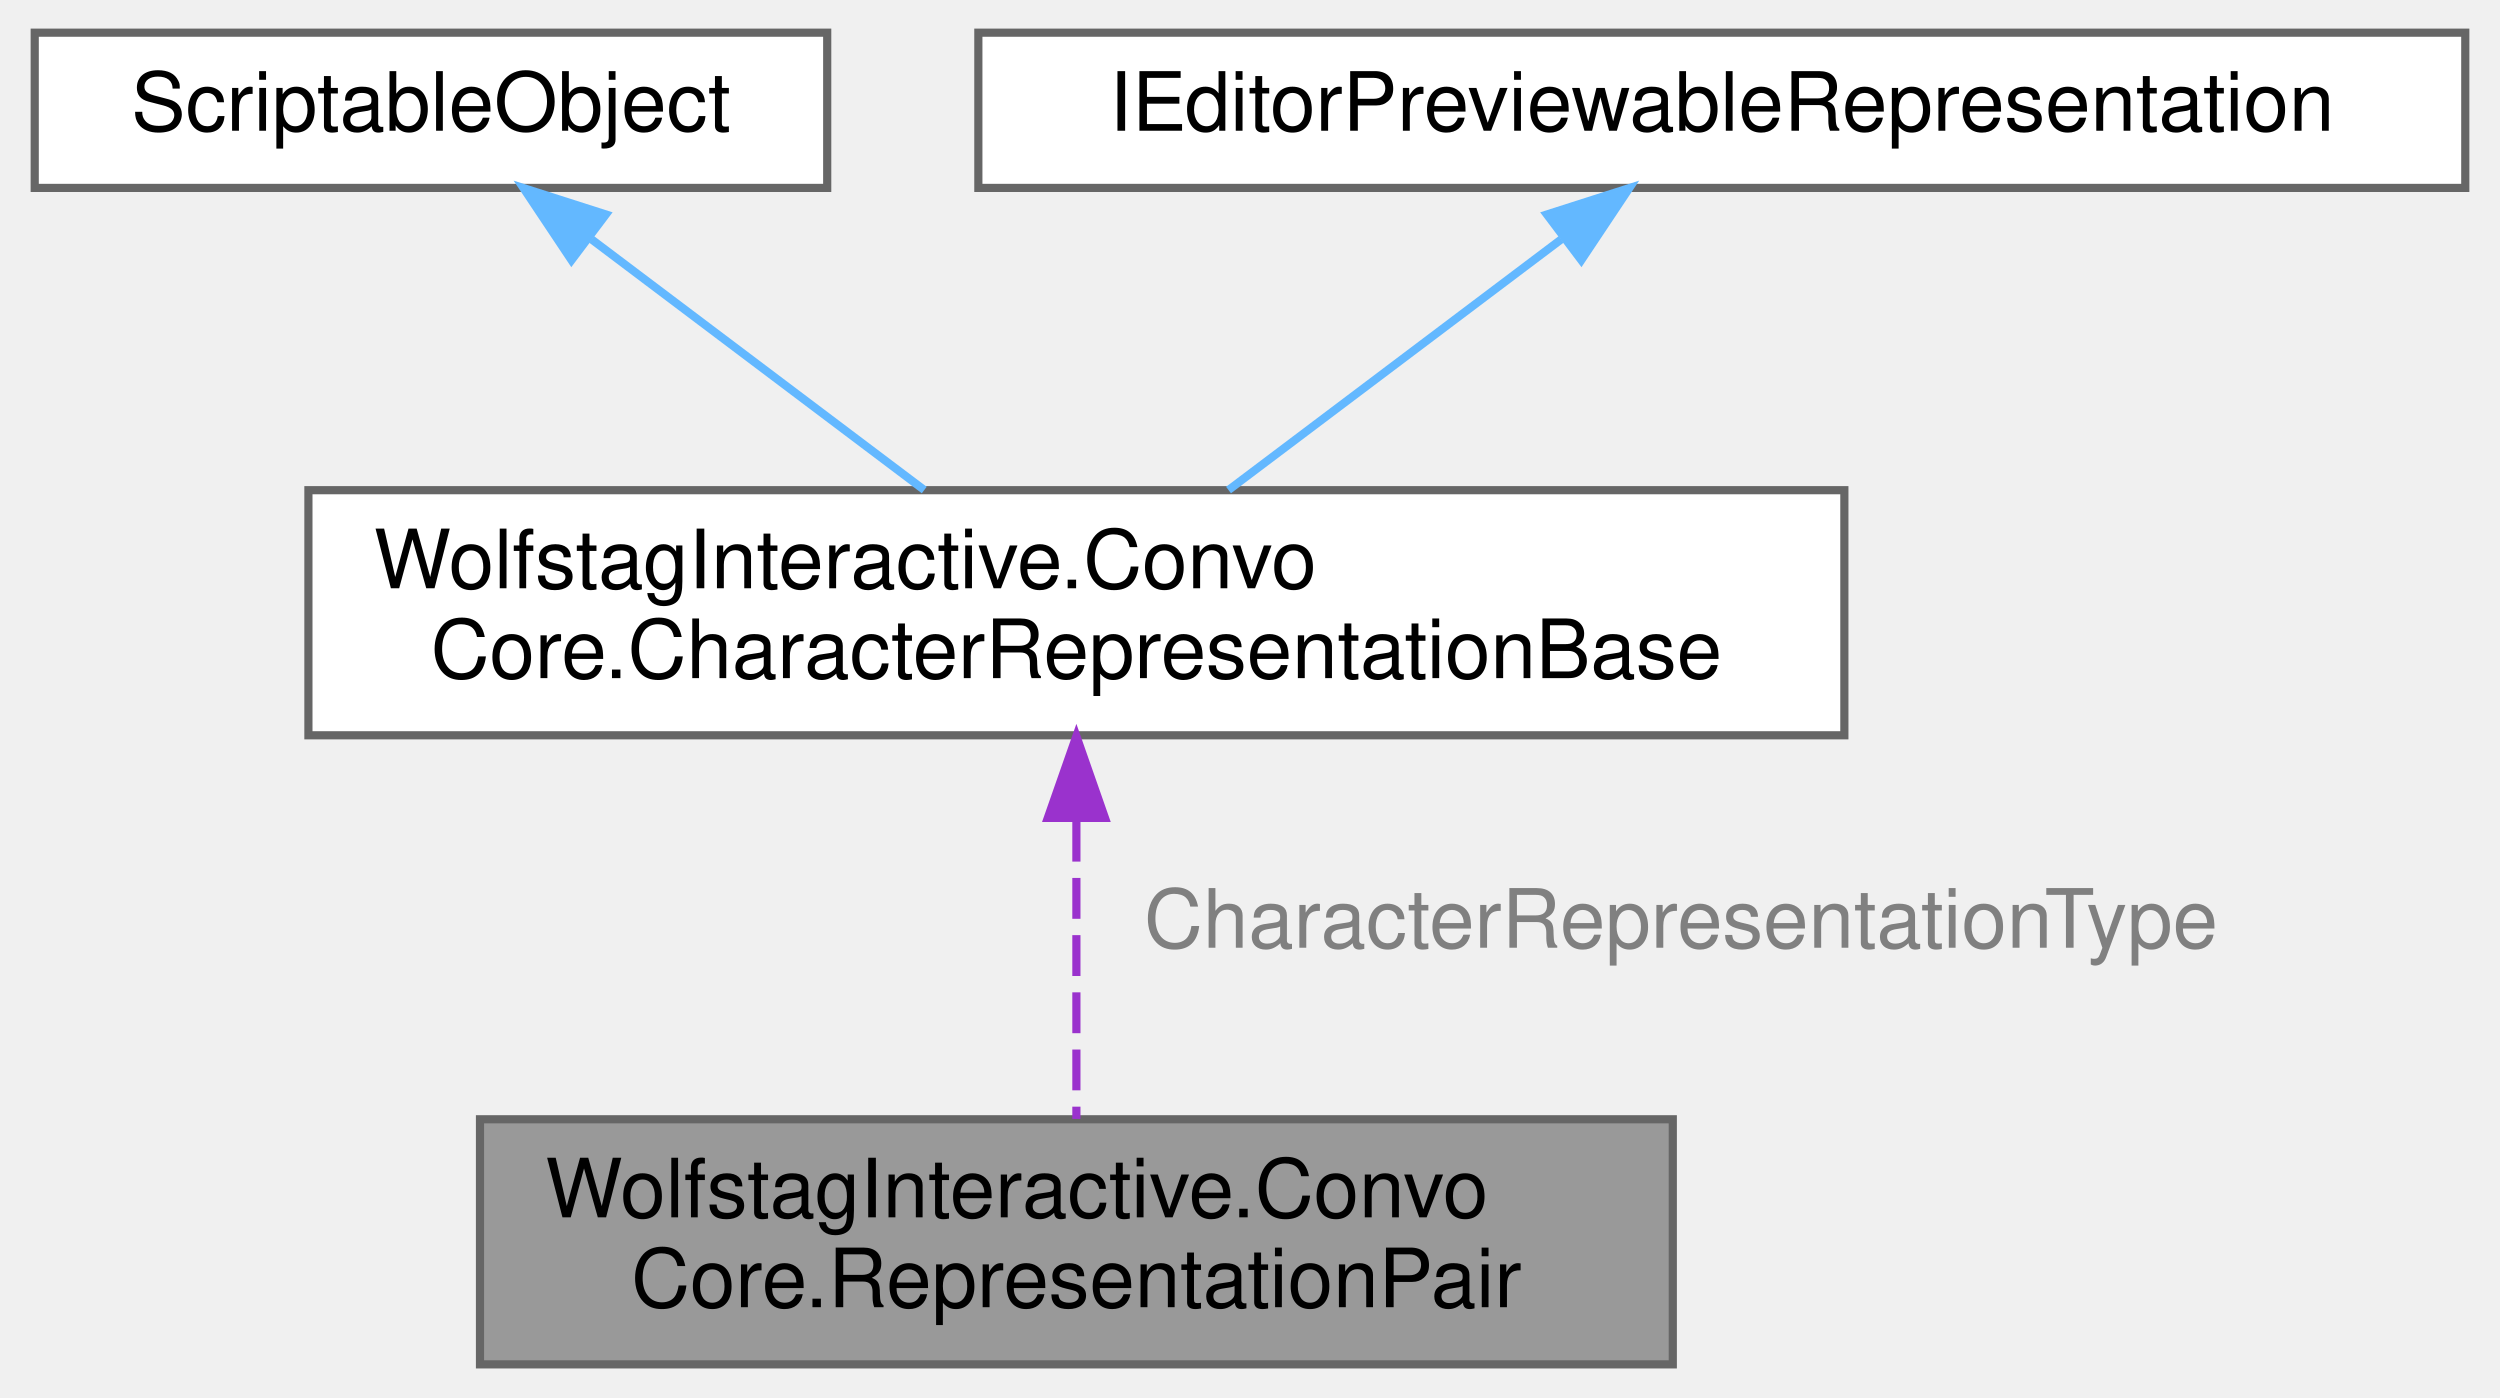
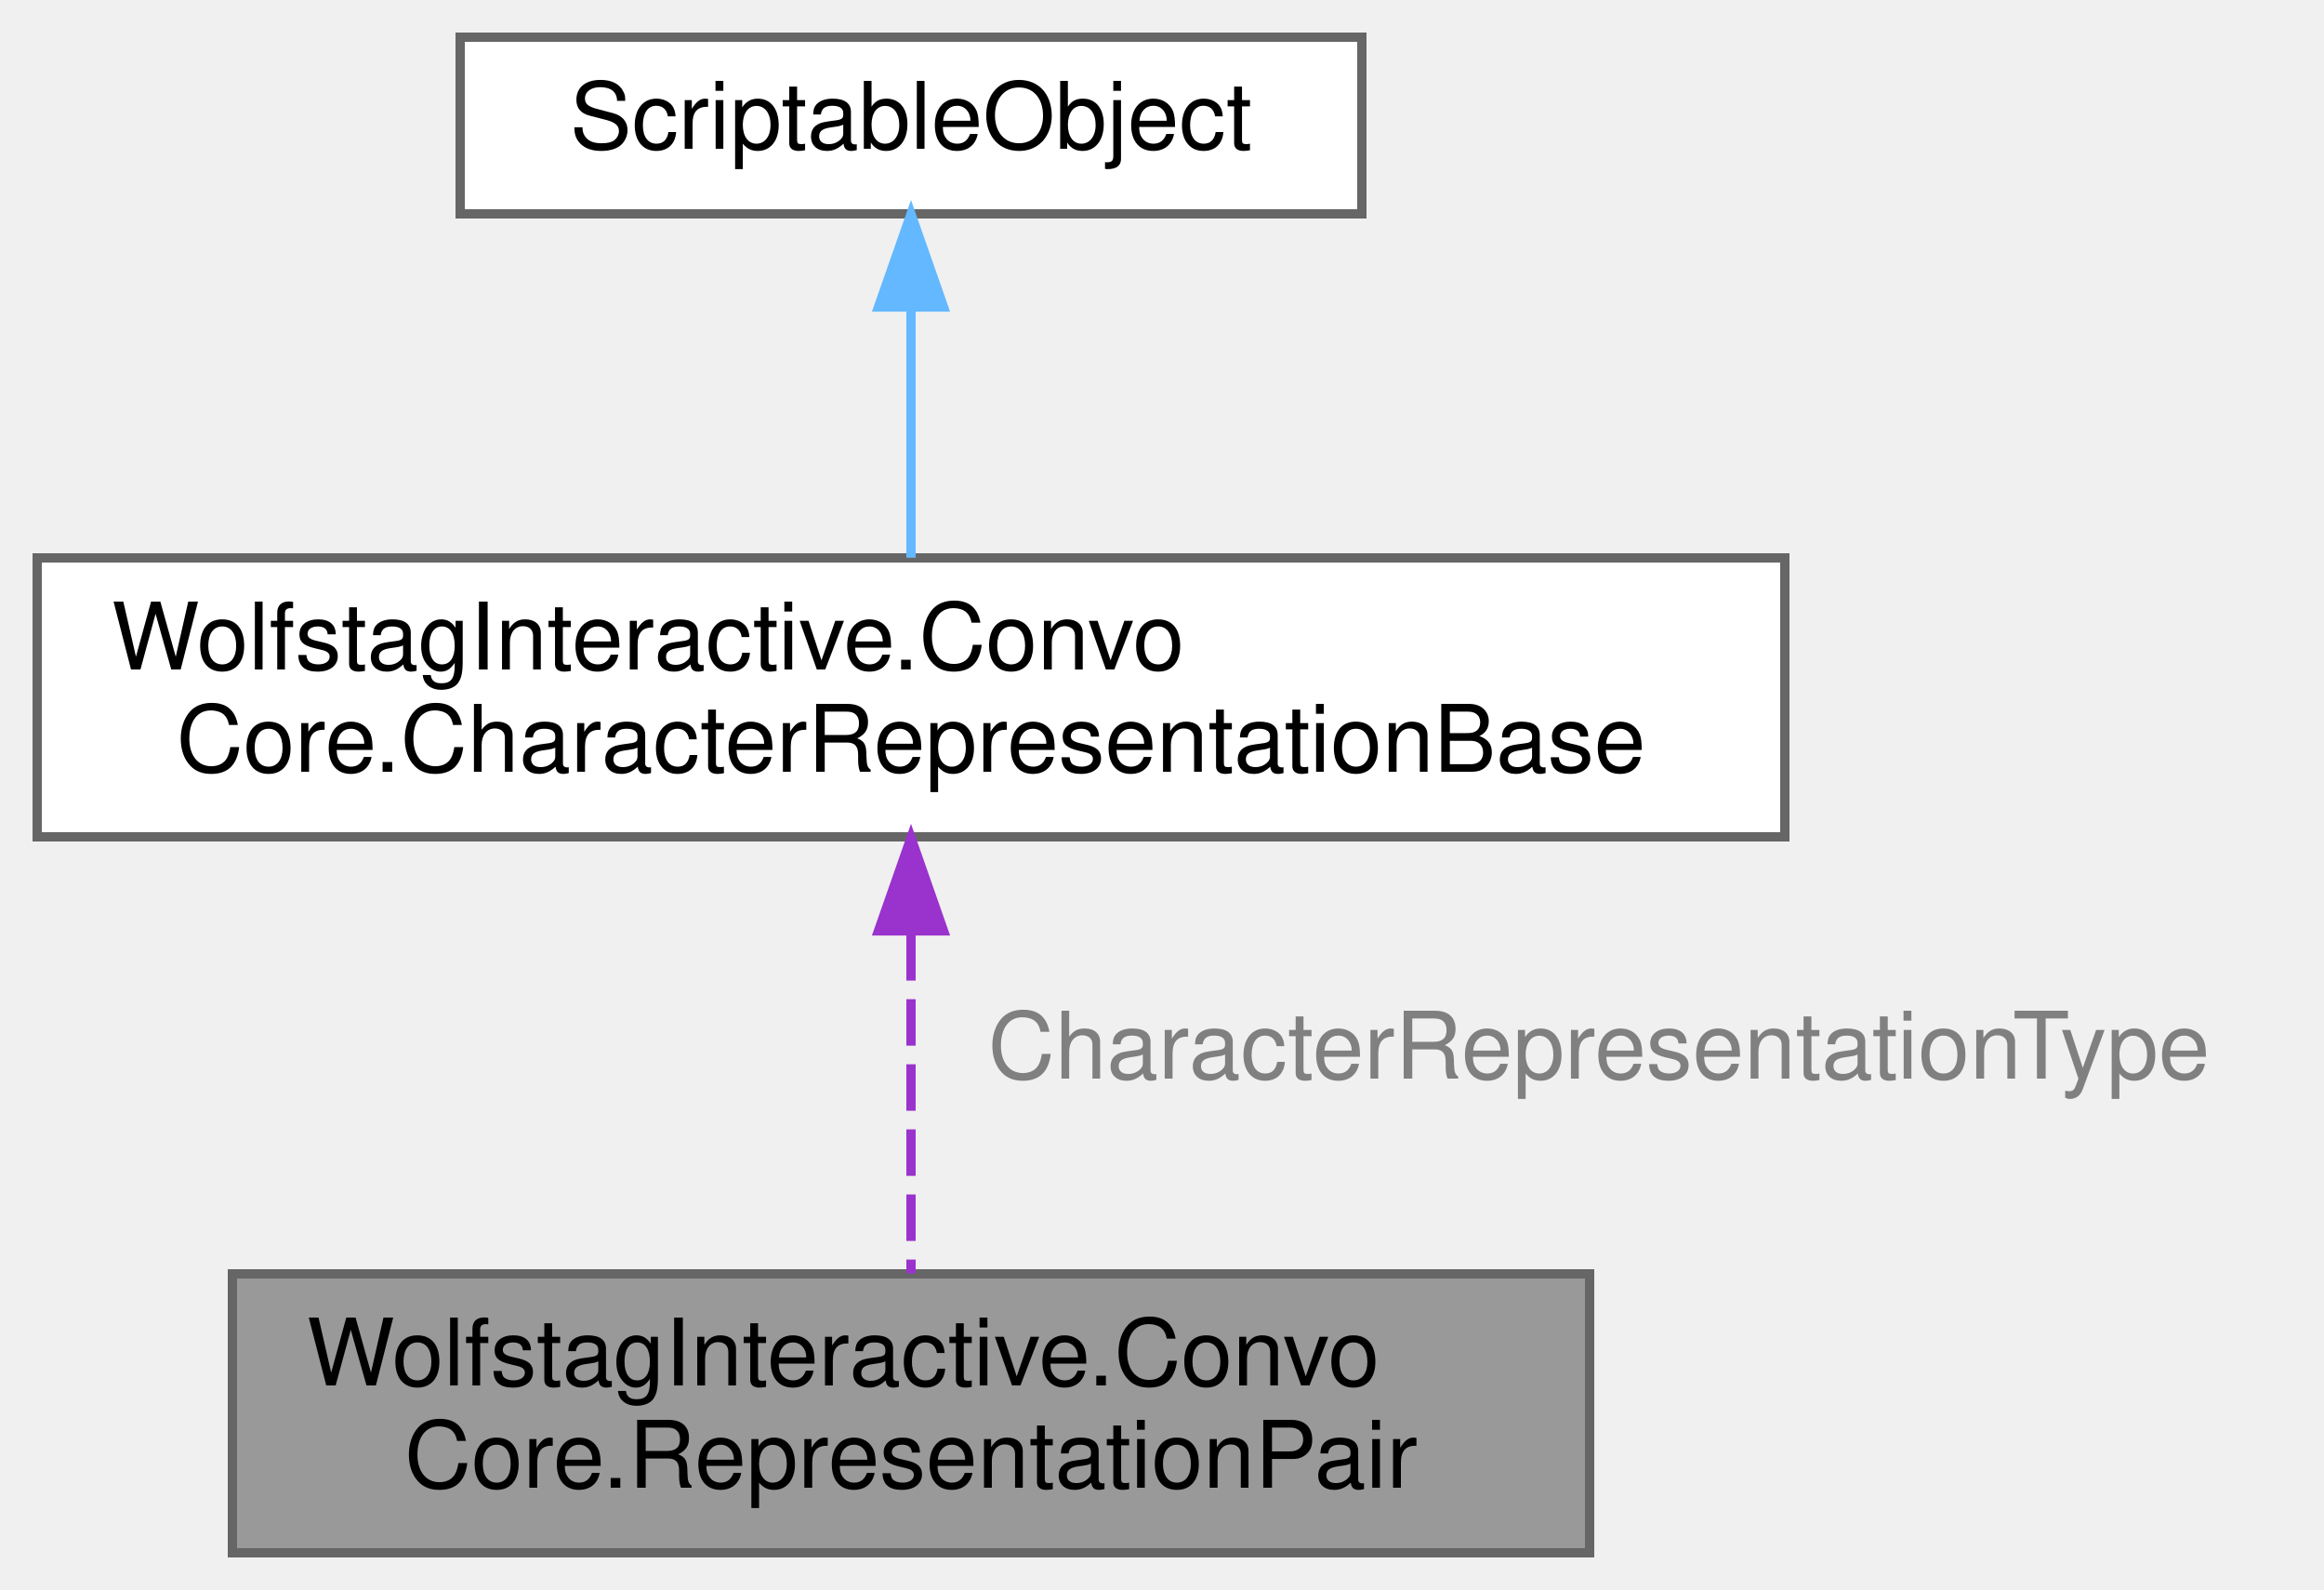
- <svg xmlns="http://www.w3.org/2000/svg" xmlns:xlink="http://www.w3.org/1999/xlink" width="306pt" height="171pt" viewBox="0.00 0.00 305.50 171.00">
+ <svg xmlns="http://www.w3.org/2000/svg" xmlns:xlink="http://www.w3.org/1999/xlink" width="250pt" height="171pt" viewBox="0.00 0.00 250.00 171.00">
  <g id="graph0" class="graph" transform="scale(1 1) rotate(0) translate(4 167)">
    <g id="Node000001" class="node">
      <g id="a_Node000001">
        <a xlink:title=" ">
-           <polygon fill="#999999" stroke="#666666" points="200.5,-30 54.5,-30 54.5,0 200.5,0 200.5,-30" />
-           <text text-anchor="start" x="62.5" y="-18" font-family="Helvetica,sans-Serif" font-size="10.00">WolfstagInteractive.Convo</text>
-           <text text-anchor="middle" x="127.5" y="-7" font-family="Helvetica,sans-Serif" font-size="10.00">Core.RepresentationPair</text>
+           <polygon fill="#999999" stroke="#666666" points="167,-30 21,-30 21,0 167,0 167,-30" />
+           <text text-anchor="start" x="29" y="-18" font-family="Helvetica,sans-Serif" font-size="10.00">WolfstagInteractive.Convo</text>
+           <text text-anchor="middle" x="94" y="-7" font-family="Helvetica,sans-Serif" font-size="10.00">Core.RepresentationPair</text>
        </a>
      </g>
    </g>
    <g id="Node000002" class="node">
      <g id="a_Node000002">
        <a xlink:href="classWolfstagInteractive_1_1ConvoCore_1_1CharacterRepresentationBase.html" target="_top" xlink:title="Abstract ScriptableObject base class for all character visual representations.">
-           <polygon fill="white" stroke="#666666" points="221.5,-107 33.5,-107 33.5,-77 221.5,-77 221.5,-107" />
-           <text text-anchor="start" x="41.5" y="-95" font-family="Helvetica,sans-Serif" font-size="10.00">WolfstagInteractive.Convo</text>
-           <text text-anchor="middle" x="127.5" y="-84" font-family="Helvetica,sans-Serif" font-size="10.00">Core.CharacterRepresentationBase</text>
+           <polygon fill="white" stroke="#666666" points="188,-107 0,-107 0,-77 188,-77 188,-107" />
+           <text text-anchor="start" x="8" y="-95" font-family="Helvetica,sans-Serif" font-size="10.00">WolfstagInteractive.Convo</text>
+           <text text-anchor="middle" x="94" y="-84" font-family="Helvetica,sans-Serif" font-size="10.00">Core.CharacterRepresentationBase</text>
        </a>
      </g>
    </g>
    <g id="edge1_Node000001_Node000002" class="edge">
      <g id="a_edge1_Node000001_Node000002">
        <a xlink:title=" ">
-           <path fill="none" stroke="#9a32cd" stroke-dasharray="5,2" d="M127.5,-66.54C127.5,-54.45 127.5,-40.29 127.5,-30.04" />
-           <polygon fill="#9a32cd" stroke="#9a32cd" points="124,-66.89 127.5,-76.89 131,-66.89 124,-66.89" />
+           <path fill="none" stroke="#9a32cd" stroke-dasharray="5,2" d="M94,-66.54C94,-54.45 94,-40.29 94,-30.04" />
+           <polygon fill="#9a32cd" stroke="#9a32cd" points="90.5,-66.89 94,-76.89 97.5,-66.89 90.5,-66.89" />
        </a>
      </g>
-       <text text-anchor="middle" x="201.5" y="-51" font-family="Helvetica,sans-Serif" font-size="10.00" fill="grey"> CharacterRepresentationType</text>
+       <text text-anchor="middle" x="168" y="-51" font-family="Helvetica,sans-Serif" font-size="10.00" fill="grey"> CharacterRepresentationType</text>
    </g>
    <g id="Node000003" class="node">
      <g id="a_Node000003">
        <a xlink:title=" ">
-           <polygon fill="white" stroke="#666666" points="97,-163 0,-163 0,-144 97,-144 97,-163" />
-           <text text-anchor="middle" x="48.5" y="-151" font-family="Helvetica,sans-Serif" font-size="10.00">ScriptableObject</text>
+           <polygon fill="white" stroke="#666666" points="142.5,-163 45.5,-163 45.5,-144 142.5,-144 142.5,-163" />
+           <text text-anchor="middle" x="94" y="-151" font-family="Helvetica,sans-Serif" font-size="10.00">ScriptableObject</text>
        </a>
      </g>
    </g>
    <g id="edge2_Node000002_Node000003" class="edge">
      <g id="a_edge2_Node000002_Node000003">
        <a xlink:title=" ">
-           <path fill="none" stroke="#63b8ff" d="M68.16,-137.7C80.61,-128.31 96.63,-116.25 108.88,-107.02" />
-           <polygon fill="#63b8ff" stroke="#63b8ff" points="65.7,-135.16 59.82,-143.98 69.91,-140.75 65.7,-135.16" />
-         </a>
-       </g>
-     </g>
-     <g id="Node000004" class="node">
-       <g id="a_Node000004">
-         <a xlink:href="interfaceWolfstagInteractive_1_1ConvoCore_1_1IEditorPreviewableRepresentation.html" target="_top" xlink:title=" ">
-           <polygon fill="white" stroke="#666666" points="297.5,-163 115.5,-163 115.5,-144 297.5,-144 297.5,-163" />
-           <text text-anchor="middle" x="206.5" y="-151" font-family="Helvetica,sans-Serif" font-size="10.00">IEditorPreviewableRepresentation</text>
-         </a>
-       </g>
-     </g>
-     <g id="edge3_Node000002_Node000004" class="edge">
-       <g id="a_edge3_Node000002_Node000004">
-         <a xlink:title=" ">
-           <path fill="none" stroke="#63b8ff" d="M186.84,-137.7C174.39,-128.31 158.37,-116.25 146.12,-107.02" />
-           <polygon fill="#63b8ff" stroke="#63b8ff" points="185.09,-140.75 195.18,-143.98 189.3,-135.16 185.09,-140.75" />
+           <path fill="none" stroke="#63b8ff" d="M94,-133.73C94,-125.09 94,-115 94,-107.02" />
+           <polygon fill="#63b8ff" stroke="#63b8ff" points="90.5,-133.98 94,-143.98 97.5,-133.98 90.5,-133.98" />
        </a>
      </g>
    </g>
  </g>
</svg>
